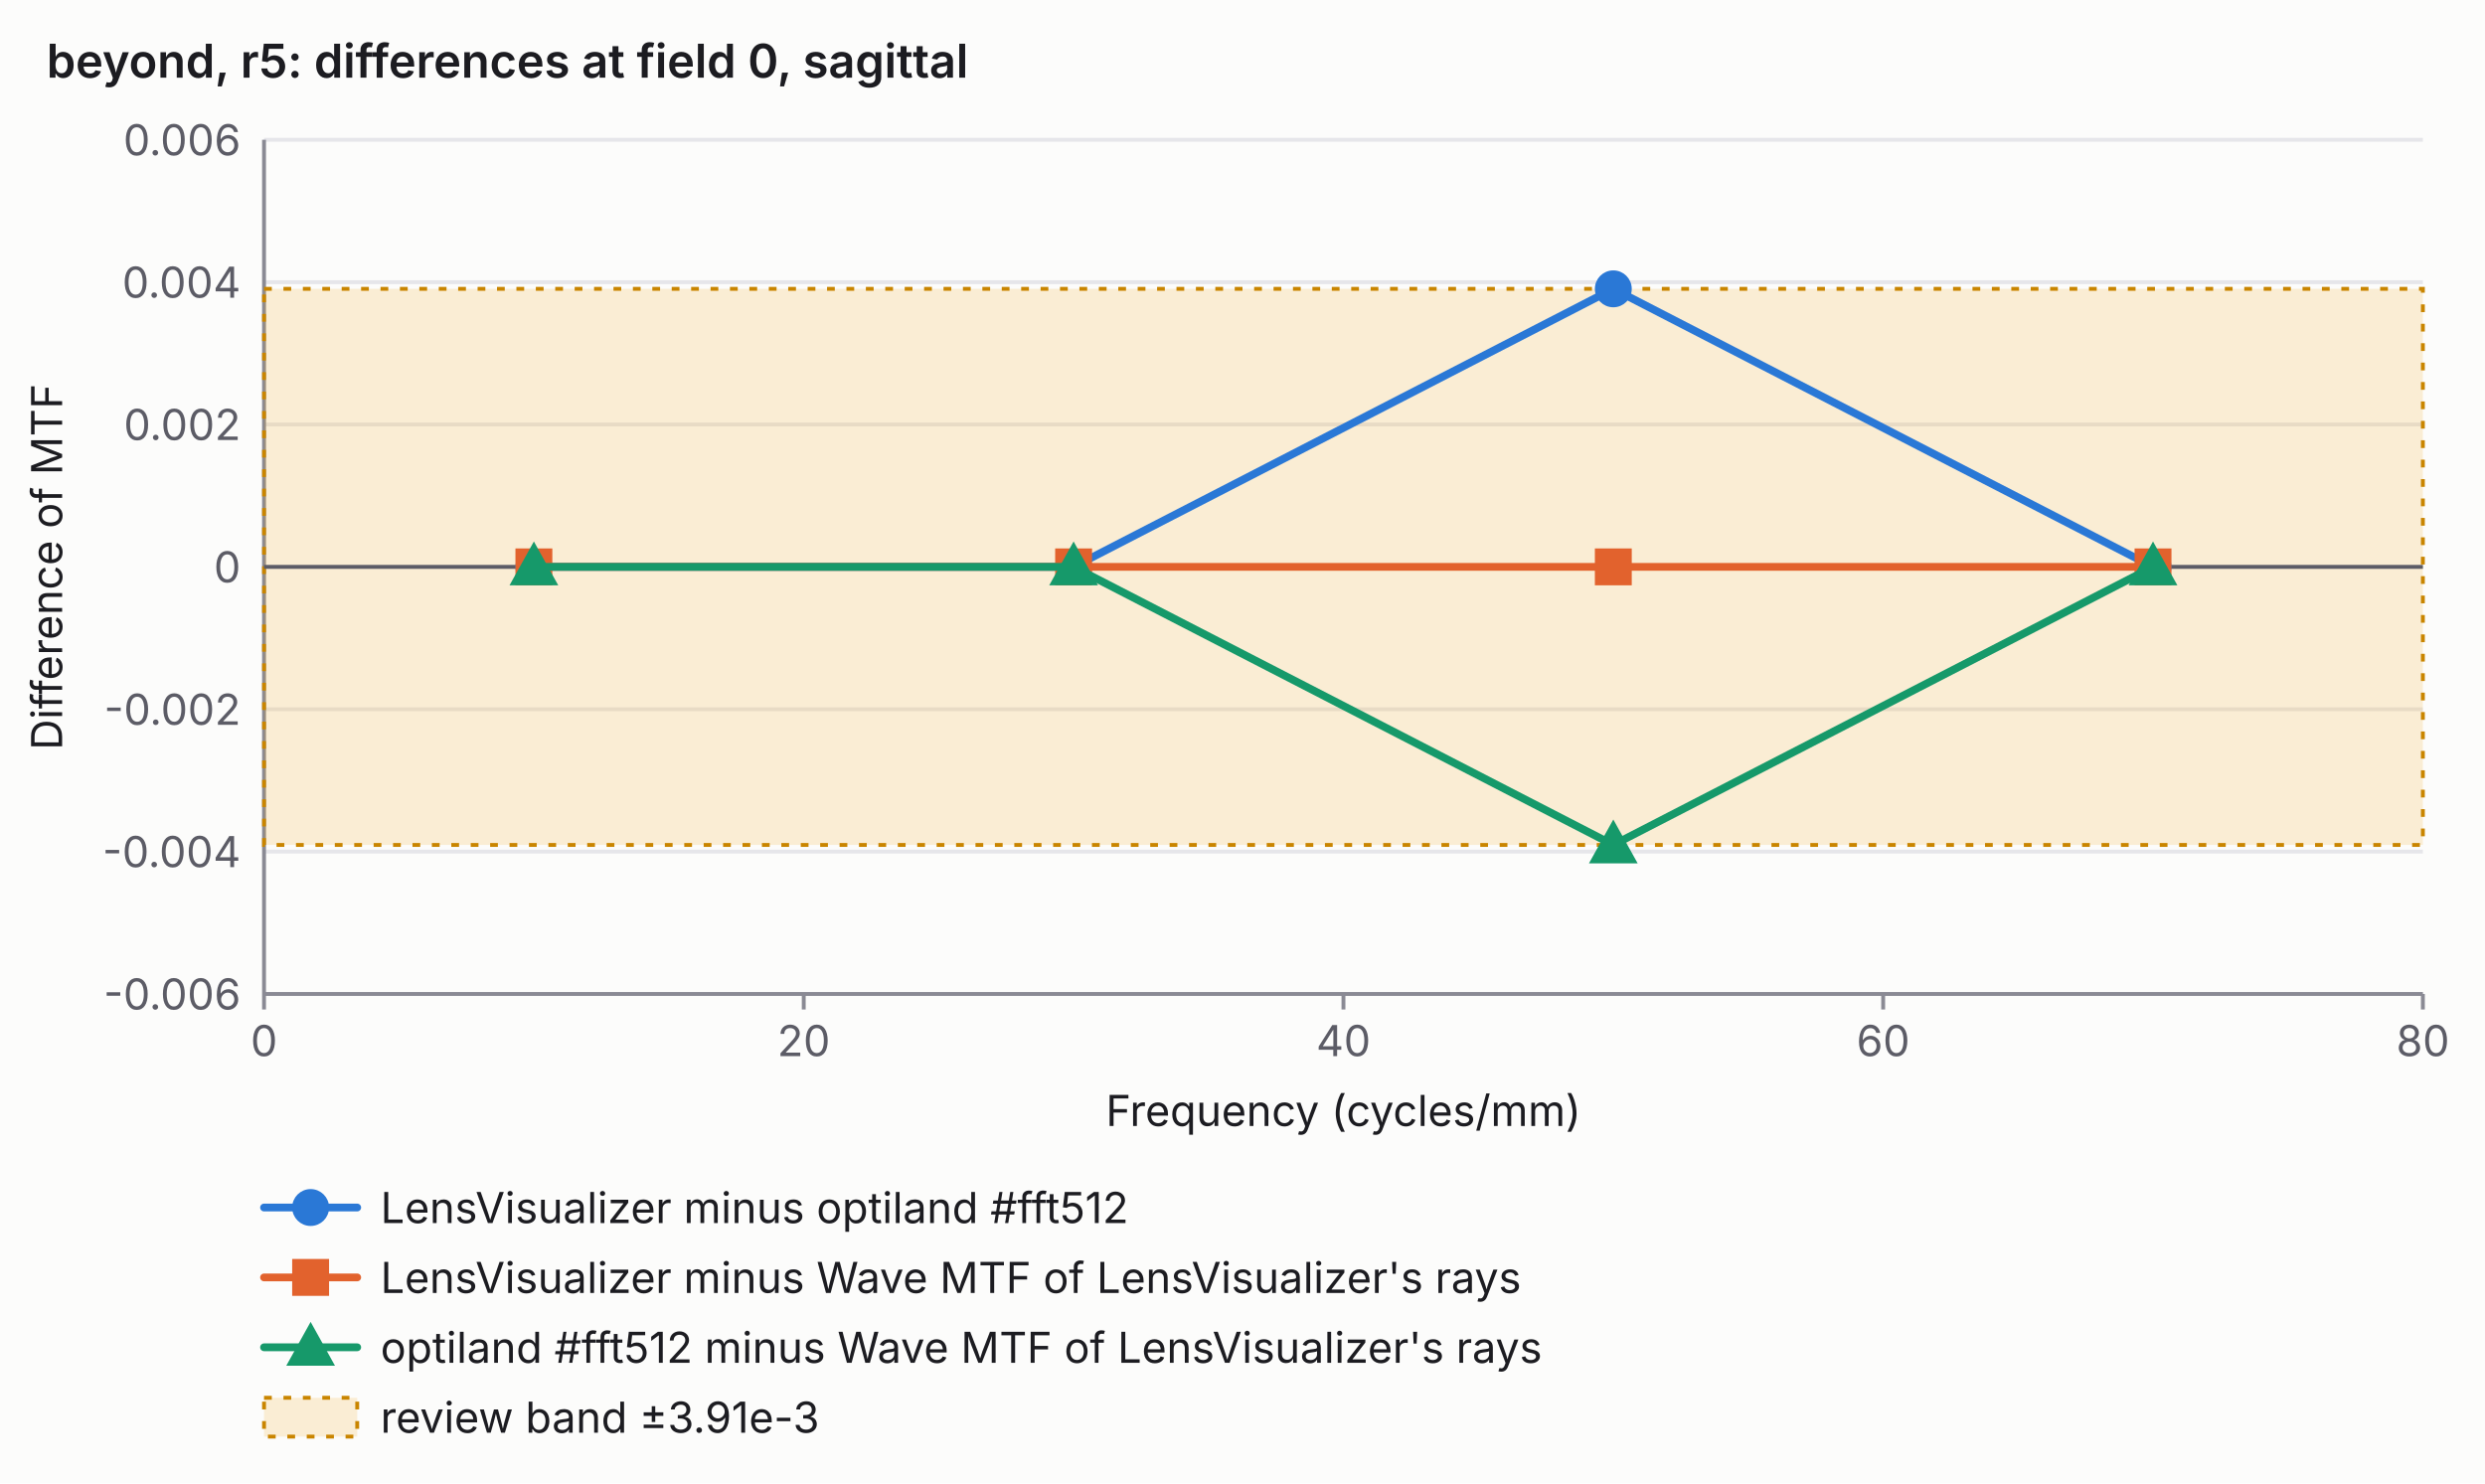
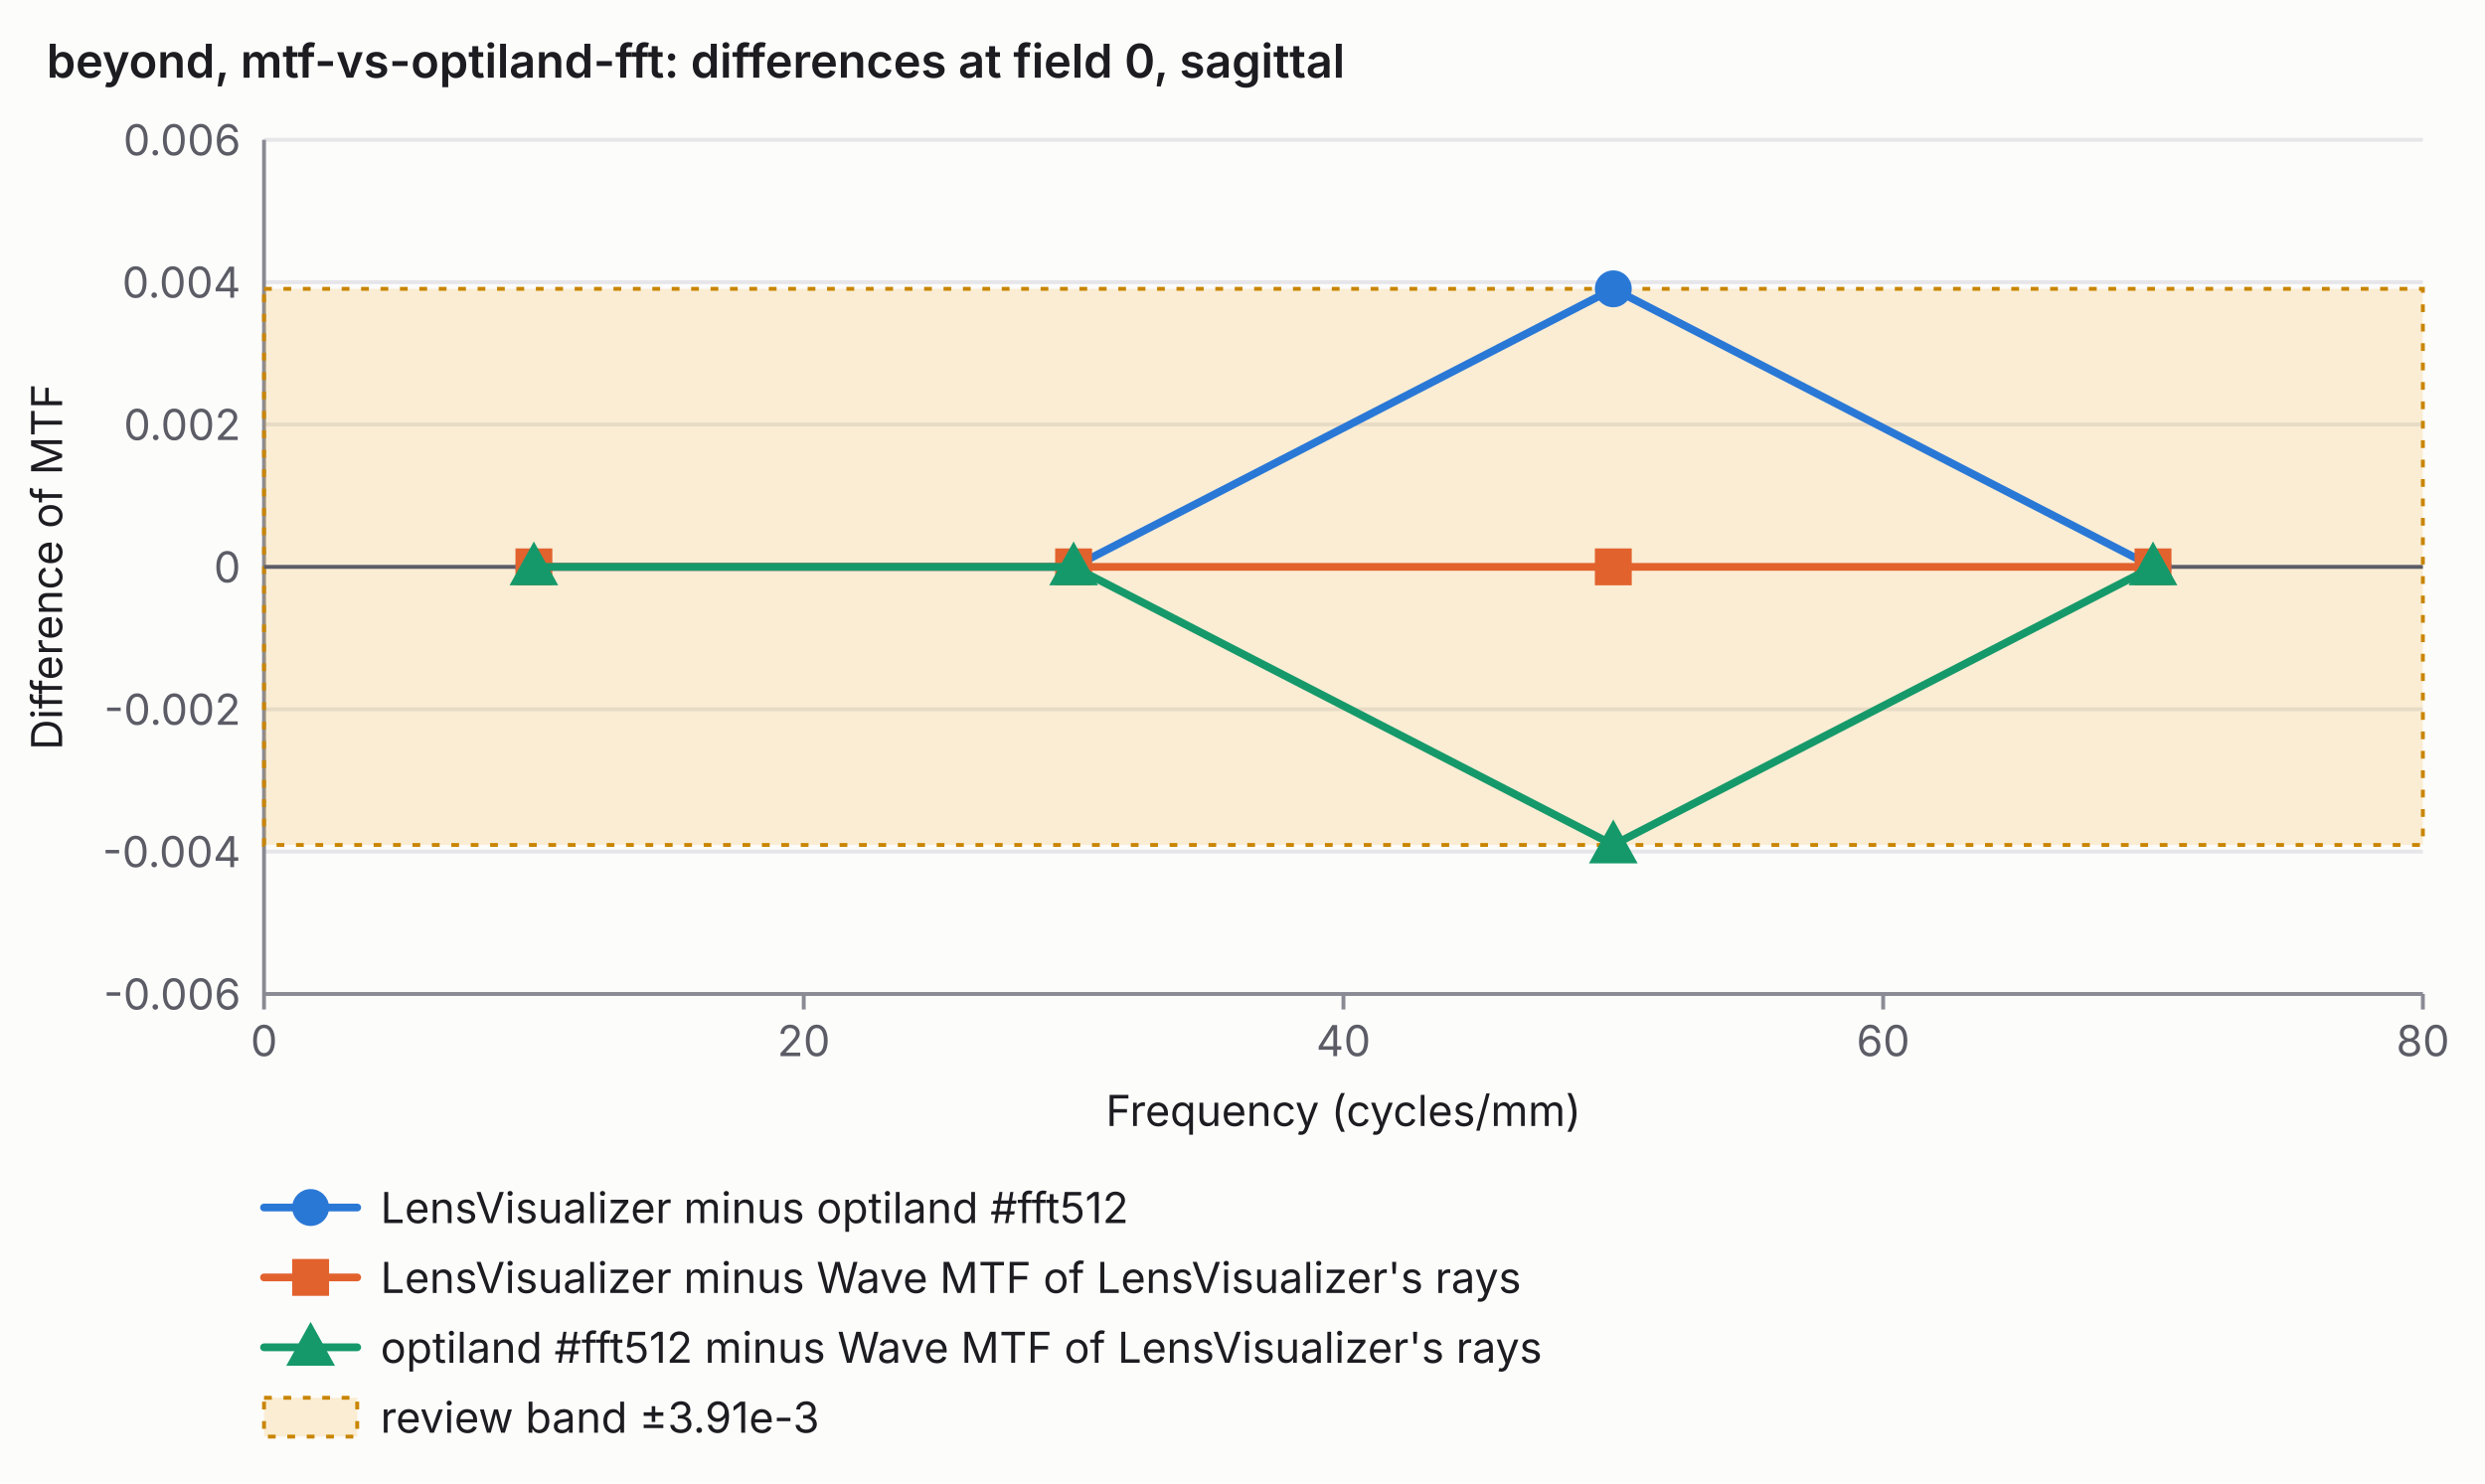
<svg xmlns="http://www.w3.org/2000/svg" class="lvc" width="640" height="382" viewBox="0 0 640 382" role="img">
  <style>.lvc{font:11px system-ui,-apple-system,'Segoe UI',sans-serif}
.lvc .bg{fill:#fcfcfb}
.lvc text{fill:#1c1c21}
.lvc text.muted{fill:#5c5c66}
.lvc text.head{font-weight:600;font-size:12px}
.lvc .grid{stroke:#e6e6ea;stroke-width:1}
.lvc .axis{stroke:#8a8a94;stroke-width:1}
.lvc .line{fill:none;stroke-width:2;stroke-linejoin:round;stroke-linecap:round}
.lvc .dash{stroke-dasharray:6 4}
.lvc .dot{stroke:#fcfcfb;stroke-width:1.5}
.lvc .band{fill:#eda100;fill-opacity:.16;stroke:#c98500;stroke-width:1;stroke-dasharray:2 3}
.lvc .zeroline{stroke:#5c5c66;stroke-width:1}
.lvc .gate{stroke:#d03b3b;stroke-width:1.5;stroke-dasharray:5 3;fill:none}
.lvc .bar{fill:#2a78d6}
.lvc .ring{fill:#fcfcfb;stroke:#2a78d6;stroke-width:2}
.lvc .none{stroke:#8a8a94;stroke-width:2}
.lvc .cell{stroke:#fcfcfb;stroke-width:2}
.lvc .cell.empty{fill:#f4f4f6}
.lvc text.vt{font-weight:600;text-anchor:middle}
.lvc .s0{stroke:#2a78d6}
.lvc .dot.s0{fill:#2a78d6}
.lvc .s1{stroke:#e2622d}
.lvc .dot.s1{fill:#e2622d}
.lvc .s2{stroke:#16996a}
.lvc .dot.s2{fill:#16996a}
.lvc .s3{stroke:#b47b00}
.lvc .dot.s3{fill:#b47b00}
.lvc .s4{stroke:#cf5f8e}
.lvc .dot.s4{fill:#cf5f8e}
.lvc .s5{stroke:#008300}
.lvc .dot.s5{fill:#008300}
.lvc .s6{stroke:#6250d6}
.lvc .dot.s6{fill:#6250d6}
.lvc .s7{stroke:#e34948}
.lvc .dot.s7{fill:#e34948}
.lvc .sx{stroke:#8a8a94}
.lvc .dot.sx{fill:#8a8a94}
.lvc .v-PASS{fill:#cdebcd}
.lvc text.t-PASS{fill:#0b3d0b}
.lvc .v-FLOOR{fill:#e3f2dc}
.lvc text.t-FLOOR{fill:#24451a}
.lvc .v-FAIL{fill:#f6cfcc}
.lvc text.t-FAIL{fill:#5c0f0b}
.lvc .v-ERROR{fill:#e9b7b3}
.lvc text.t-ERROR{fill:#4a0906}
.lvc .v-ATTENTION{fill:#fbe5ad}
.lvc text.t-ATTENTION{fill:#4a3600}
.lvc .v-RECORDED{fill:#e3e3ea}
.lvc text.t-RECORDED{fill:#2c2c33}
.lvc .v-UNSUPPORTED{fill:#ededf1}
.lvc text.t-UNSUPPORTED{fill:#45454e}
.lvc .v-BLOCKED{fill:#d9d9e1}
.lvc text.t-BLOCKED{fill:#2c2c33}
@media (prefers-color-scheme:dark){
.lvc .bg{fill:#1a1a19}
.lvc text{fill:#e7e7ec}
.lvc text.muted{fill:#a3a3ad}
.lvc .grid{stroke:#2e2e34}
.lvc .axis{stroke:#6b6b75}
.lvc .dot{stroke:#1a1a19}
.lvc .band{fill:#c98500;fill-opacity:.22;stroke:#eda100}
.lvc .zeroline{stroke:#a3a3ad}
.lvc .gate{stroke:#e66767}
.lvc .bar{fill:#3987e5}
.lvc .ring{fill:#1a1a19;stroke:#3987e5}
.lvc .none{stroke:#6b6b75}
.lvc .cell{stroke:#1a1a19}
.lvc .cell.empty{fill:#222226}
.lvc .s0{stroke:#3987e5}
.lvc .dot.s0{fill:#3987e5}
.lvc .s1{stroke:#d95926}
.lvc .dot.s1{fill:#d95926}
.lvc .s2{stroke:#199e70}
.lvc .dot.s2{fill:#199e70}
.lvc .s3{stroke:#c98500}
.lvc .dot.s3{fill:#c98500}
.lvc .s4{stroke:#d55181}
.lvc .dot.s4{fill:#d55181}
.lvc .s5{stroke:#008300}
.lvc .dot.s5{fill:#008300}
.lvc .s6{stroke:#9085e9}
.lvc .dot.s6{fill:#9085e9}
.lvc .s7{stroke:#e66767}
.lvc .dot.s7{fill:#e66767}
.lvc .sx{stroke:#6b6b75}
.lvc .dot.sx{fill:#6b6b75}
.lvc .v-PASS{fill:#1d4a22}
.lvc text.t-PASS{fill:#d9f2d9}
.lvc .v-FLOOR{fill:#2b4223}
.lvc text.t-FLOOR{fill:#e1efdb}
.lvc .v-FAIL{fill:#5a1d1a}
.lvc text.t-FAIL{fill:#ffdcd8}
.lvc .v-ERROR{fill:#6b2420}
.lvc text.t-ERROR{fill:#ffe3e0}
.lvc .v-ATTENTION{fill:#56420a}
.lvc text.t-ATTENTION{fill:#fbeac0}
.lvc .v-RECORDED{fill:#34343c}
.lvc text.t-RECORDED{fill:#e4e4ea}
.lvc .v-UNSUPPORTED{fill:#2a2a31}
.lvc text.t-UNSUPPORTED{fill:#c8c8d0}
.lvc .v-BLOCKED{fill:#3d3d46}
.lvc text.t-BLOCKED{fill:#e4e4ea}
}</style>
  <rect class="bg" x="0" y="0" width="640" height="382" />
  <g>
-     <text x="12" y="20" class="head">beyond, r5: differences at field 0, sagittal</text>
+     <text x="12" y="20" class="head">beyond, mtf-vs-optiland-fft: differences at field 0, sagittal</text>
  </g>
  <line class="grid" x1="68" y1="256" x2="624" y2="256" />
  <text x="62" y="260" class="muted" text-anchor="end">-0.006</text>
  <line class="grid" x1="68" y1="219.33" x2="624" y2="219.33" />
  <text x="62" y="223.33" class="muted" text-anchor="end">-0.004</text>
  <line class="grid" x1="68" y1="182.67" x2="624" y2="182.67" />
  <text x="62" y="186.67" class="muted" text-anchor="end">-0.002</text>
  <line class="grid" x1="68" y1="146" x2="624" y2="146" />
  <text x="62" y="150" class="muted" text-anchor="end">0</text>
  <line class="grid" x1="68" y1="109.33" x2="624" y2="109.33" />
  <text x="62" y="113.33" class="muted" text-anchor="end">0.002</text>
  <line class="grid" x1="68" y1="72.67" x2="624" y2="72.67" />
  <text x="62" y="76.67" class="muted" text-anchor="end">0.004</text>
  <line class="grid" x1="68" y1="36" x2="624" y2="36" />
  <text x="62" y="40" class="muted" text-anchor="end">0.006</text>
  <line class="axis" x1="68" y1="256" x2="68" y2="260" />
  <text x="68" y="272" class="muted" text-anchor="middle">0</text>
  <line class="axis" x1="207" y1="256" x2="207" y2="260" />
  <text x="207" y="272" class="muted" text-anchor="middle">20</text>
  <line class="axis" x1="346" y1="256" x2="346" y2="260" />
  <text x="346" y="272" class="muted" text-anchor="middle">40</text>
  <line class="axis" x1="485" y1="256" x2="485" y2="260" />
  <text x="485" y="272" class="muted" text-anchor="middle">60</text>
  <line class="axis" x1="624" y1="256" x2="624" y2="260" />
  <text x="624" y="272" class="muted" text-anchor="middle">80</text>
  <line class="axis" x1="68" y1="256" x2="624" y2="256" />
  <line class="axis" x1="68" y1="36" x2="68" y2="256" />
  <text x="346" y="290" text-anchor="middle">Frequency (cycles/mm)</text>
  <text x="16" y="146" text-anchor="middle" transform="rotate(-90 16 146)">Difference of MTF</text>
  <rect class="band" x="68" y="74.39" width="556" height="143.23" />
  <line class="zeroline" x1="68" y1="146" x2="624" y2="146" />
  <polyline class="line s0" points="137.5,146 276.5,146 415.5,74.39 554.5,146" />
  <circle class="dot s0" cx="137.5" cy="146" r="4" />
  <circle class="dot s0" cx="276.5" cy="146" r="4" />
  <circle class="dot s0" cx="415.5" cy="74.39" r="4" />
  <circle class="dot s0" cx="554.5" cy="146" r="4" />
  <polyline class="line s1" points="137.5,146 276.5,146 415.5,146 554.5,146" />
  <rect class="dot s1" x="133.5" y="142" width="8" height="8" />
  <rect class="dot s1" x="272.5" y="142" width="8" height="8" />
  <rect class="dot s1" x="411.5" y="142" width="8" height="8" />
  <rect class="dot s1" x="550.5" y="142" width="8" height="8" />
  <polyline class="line s2" points="137.5,146 276.5,146 415.5,217.61 554.5,146" />
  <polygon class="dot s2" points="137.5,141 142.5,150 132.5,150" />
  <polygon class="dot s2" points="276.5,141 281.5,150 271.5,150" />
  <polygon class="dot s2" points="415.5,212.61 420.5,221.61 410.5,221.61" />
  <polygon class="dot s2" points="554.5,141 559.5,150 549.5,150" />
  <g>
    <line class="line s0" x1="68" y1="311" x2="92" y2="311" />
    <circle class="dot s0" cx="80" cy="311" r="4" />
    <text x="98" y="315">LensVisualizer minus optiland #fft512</text>
  </g>
  <g>
    <line class="line s1" x1="68" y1="329" x2="92" y2="329" />
    <rect class="dot s1" x="76" y="325" width="8" height="8" />
    <text x="98" y="333">LensVisualizer minus Wave MTF of LensVisualizer's rays</text>
  </g>
  <g>
    <line class="line s2" x1="68" y1="347" x2="92" y2="347" />
    <polygon class="dot s2" points="80,342 85,351 75,351" />
    <text x="98" y="351">optiland #fft512 minus Wave MTF of LensVisualizer's rays</text>
  </g>
  <g>
    <rect class="band" x="68" y="360" width="24" height="10" />
    <text x="98" y="369">review band ±3.91e-3</text>
  </g>
</svg>
